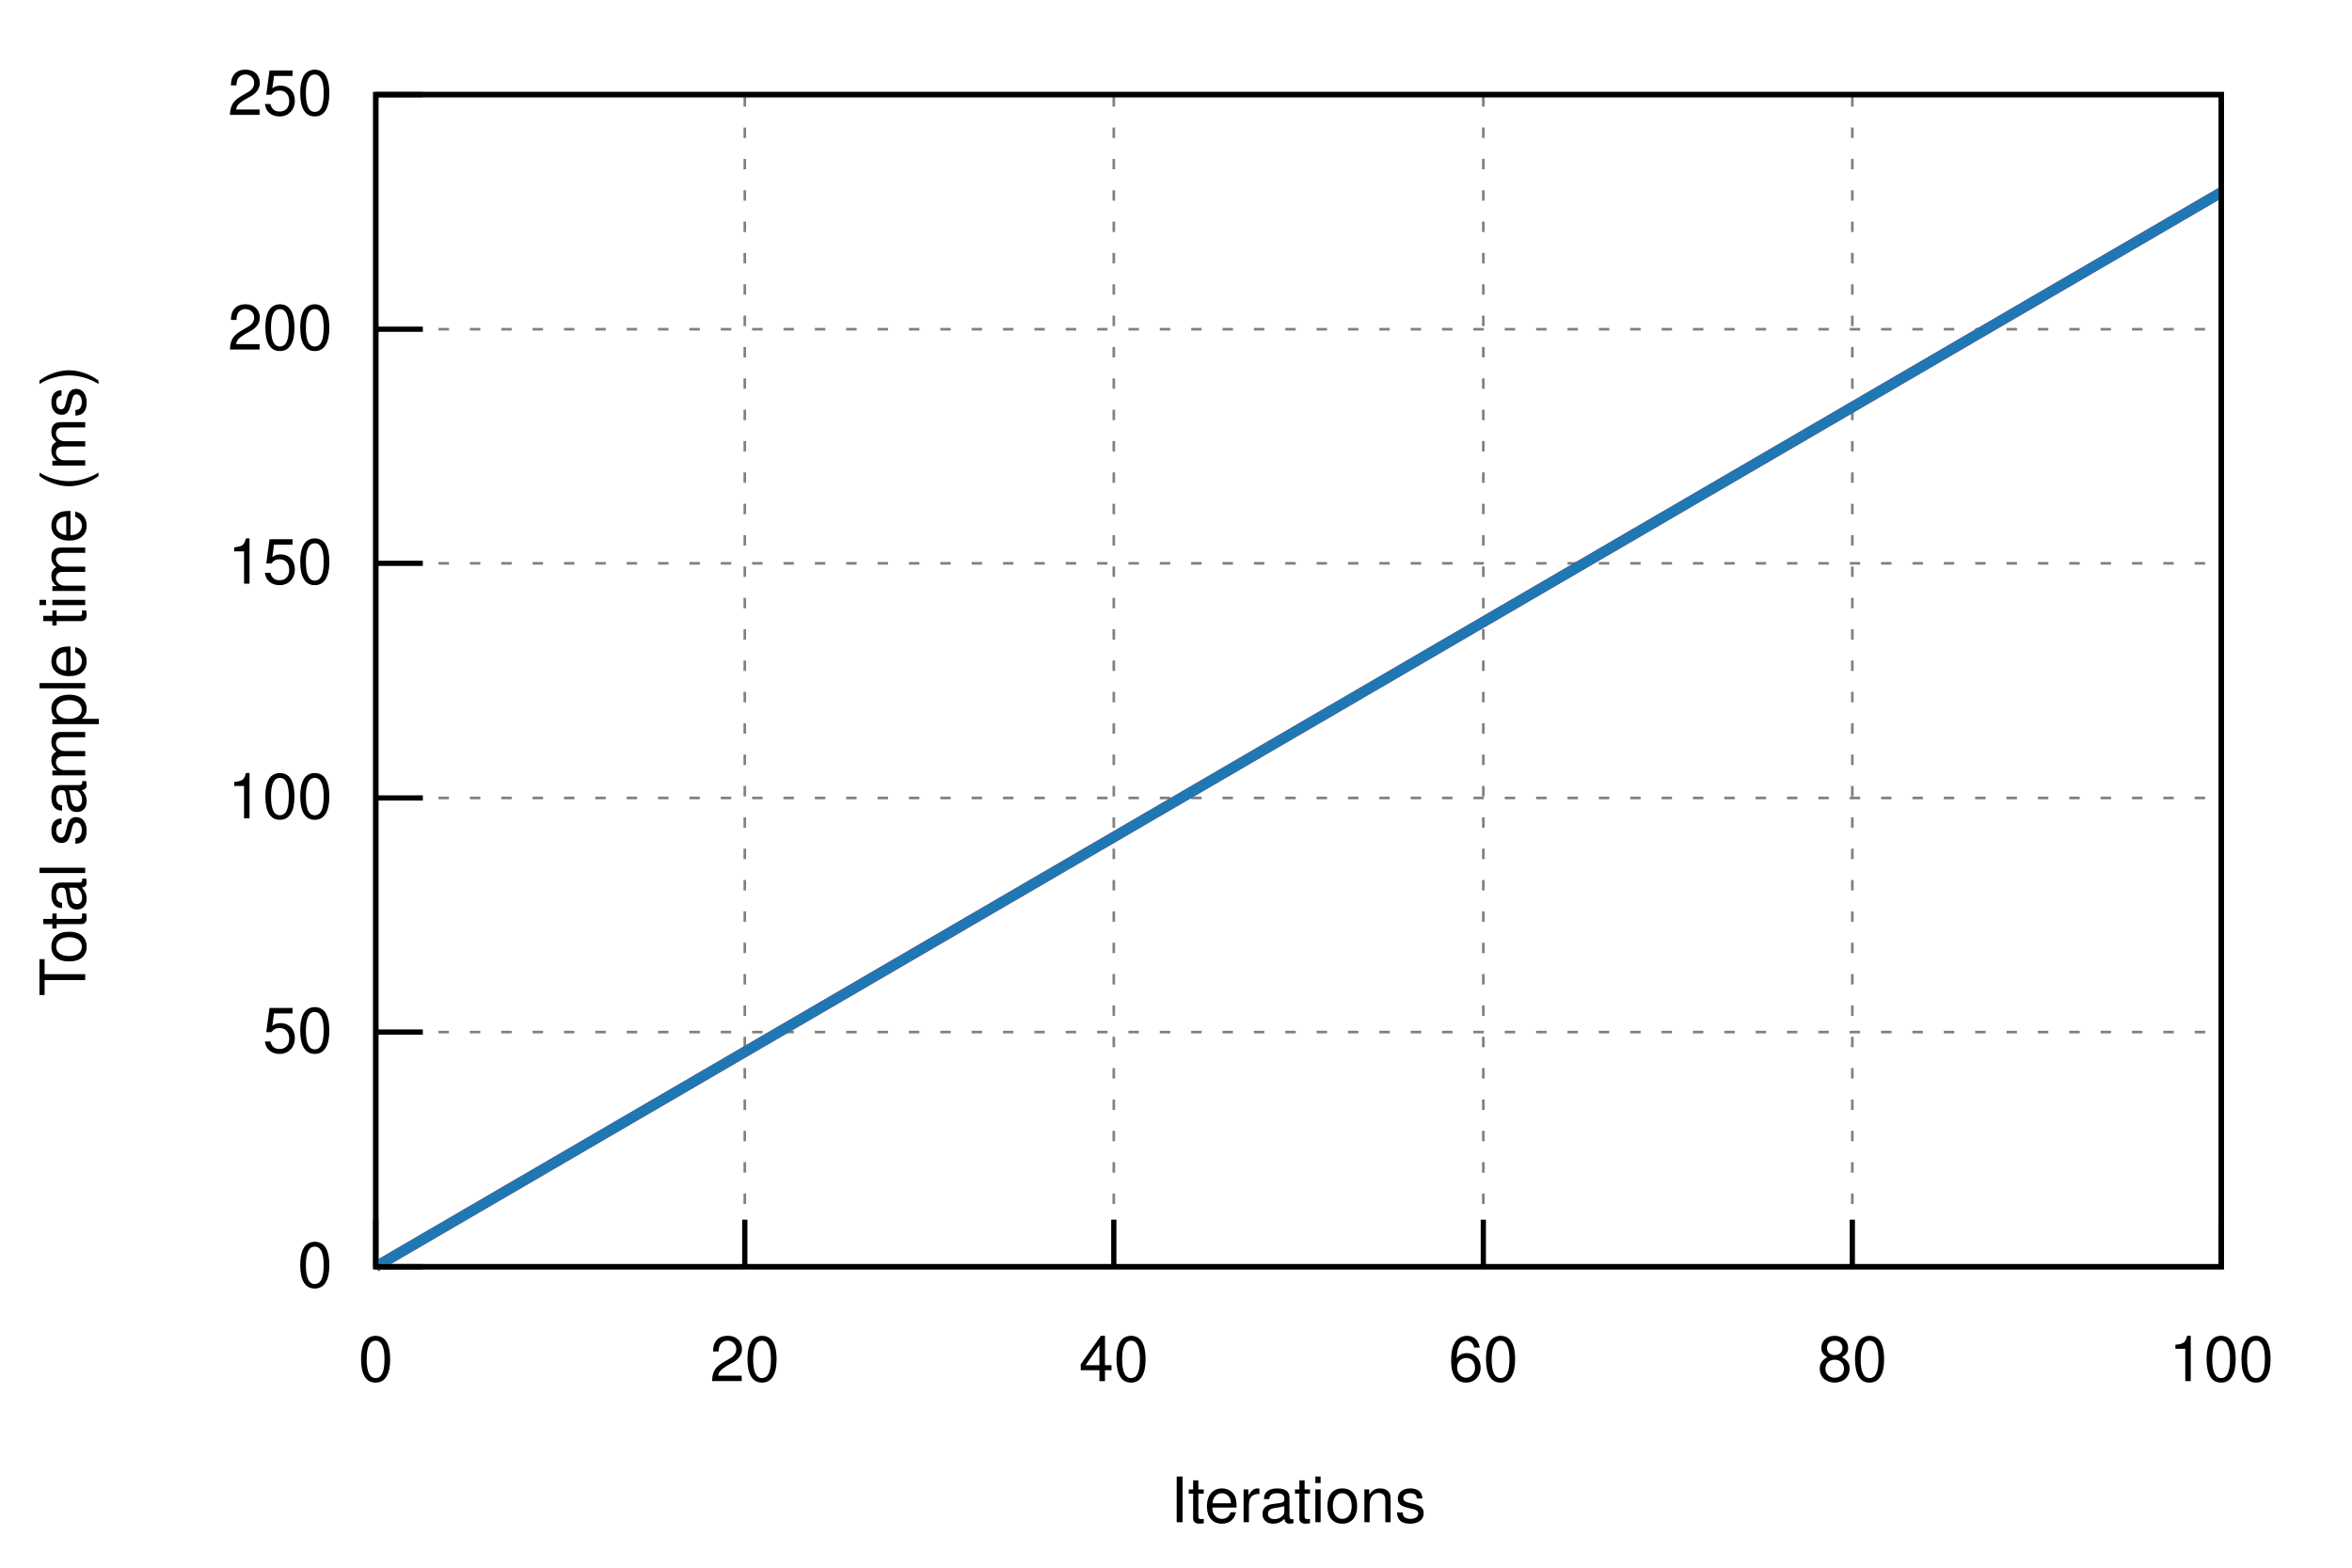
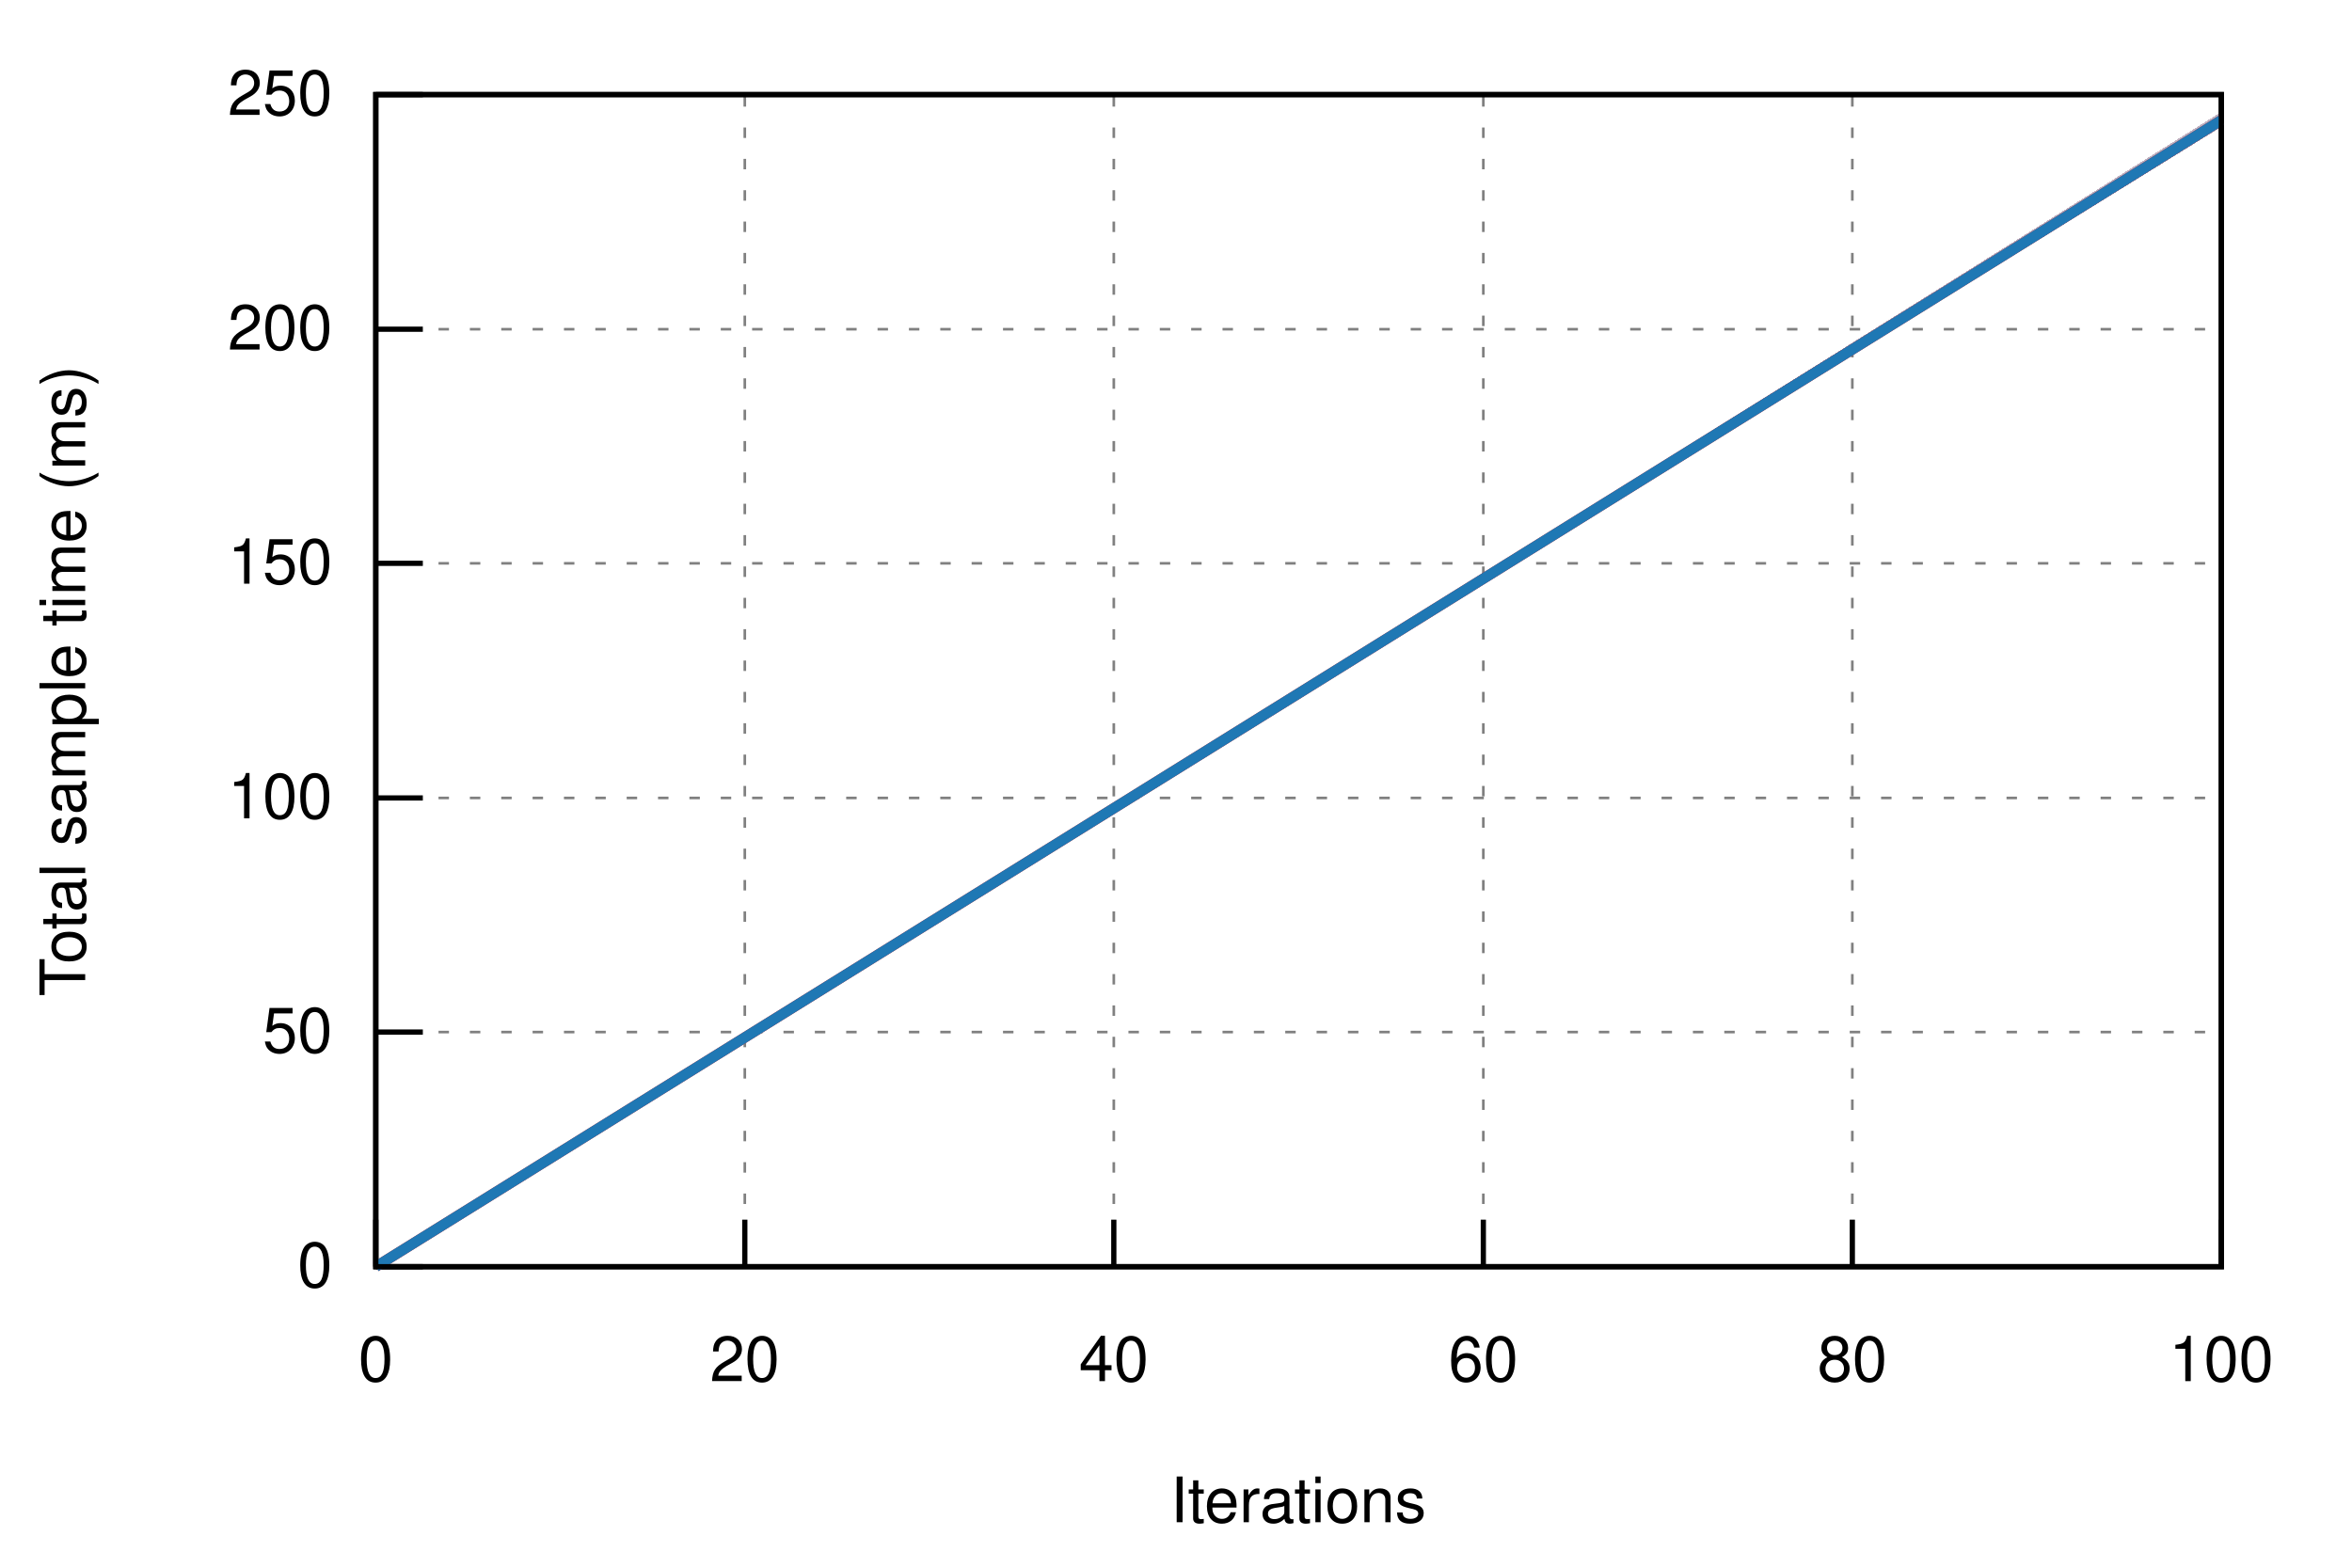
<svg xmlns="http://www.w3.org/2000/svg" xmlns:xlink="http://www.w3.org/1999/xlink" viewBox="0 0 450 300">
  <g id="gnuplot_canvas">
    <rect x="0" y="0" width="450" height="300" fill="none" />
    <defs>
      <circle id="gpDot" r="0.5" stroke-width="0.5" stroke="currentColor" />
      <path id="gpPt0" stroke-width="0.222" stroke="currentColor" d="M-1,0 h2 M0,-1 v2" />
      <path id="gpPt1" stroke-width="0.222" stroke="currentColor" d="M-1,-1 L1,1 M1,-1 L-1,1" />
      <path id="gpPt2" stroke-width="0.222" stroke="currentColor" d="M-1,0 L1,0 M0,-1 L0,1 M-1,-1 L1,1 M-1,1 L1,-1" />
      <rect id="gpPt3" stroke-width="0.222" stroke="currentColor" x="-1" y="-1" width="2" height="2" />
      <rect id="gpPt4" stroke-width="0.222" stroke="currentColor" fill="currentColor" x="-1" y="-1" width="2" height="2" />
      <circle id="gpPt5" stroke-width="0.222" stroke="currentColor" cx="0" cy="0" r="1" />
      <use xlink:href="#gpPt5" id="gpPt6" fill="currentColor" stroke="none" />
      <path id="gpPt7" stroke-width="0.222" stroke="currentColor" d="M0,-1.33 L-1.33,0.67 L1.33,0.67 z" />
      <use xlink:href="#gpPt7" id="gpPt8" fill="currentColor" stroke="none" />
      <use xlink:href="#gpPt7" id="gpPt9" stroke="currentColor" transform="rotate(180)" />
      <use xlink:href="#gpPt9" id="gpPt10" fill="currentColor" stroke="none" />
      <use xlink:href="#gpPt3" id="gpPt11" stroke="currentColor" transform="rotate(45)" />
      <use xlink:href="#gpPt11" id="gpPt12" fill="currentColor" stroke="none" />
      <path id="gpPt13" stroke-width="0.222" stroke="currentColor" d="M0,1.330 L1.265,0.411 L0.782,-1.067 L-0.782,-1.076 L-1.265,0.411 z" />
      <use xlink:href="#gpPt13" id="gpPt14" fill="currentColor" stroke="none" />
      <filter id="textbox" filterUnits="objectBoundingBox" x="0" y="0" height="1" width="1">
        <feFlood flood-color="white" flood-opacity="1" result="bgnd" />
        <feComposite in="SourceGraphic" in2="bgnd" operator="atop" />
      </filter>
      <filter id="greybox" filterUnits="objectBoundingBox" x="0" y="0" height="1" width="1">
        <feFlood flood-color="lightgrey" flood-opacity="1" result="grey" />
        <feComposite in="SourceGraphic" in2="grey" operator="atop" />
      </filter>
    </defs>
    <g fill="none" color="white" stroke="currentColor" stroke-width="1.00" stroke-linecap="butt" stroke-linejoin="miter">
</g>
    <g fill="none" color="black" stroke="currentColor" stroke-width="1.00" stroke-linecap="butt" stroke-linejoin="miter">
</g>
    <g fill="none" color="black" stroke="black" stroke-width="0.50" stroke-linecap="butt" stroke-linejoin="miter">
</g>
    <g fill="none" color="gray" stroke="currentColor" stroke-width="0.50" stroke-linecap="butt" stroke-linejoin="miter">
      <path stroke="gray" stroke-dasharray="2,4" class="gridline" d="M71.9,242.4 L425.0,242.4  " />
    </g>
    <g fill="none" color="gray" stroke="gray" stroke-width="1.00" stroke-linecap="butt" stroke-linejoin="miter">
</g>
    <g fill="none" color="black" stroke="currentColor" stroke-width="1.00" stroke-linecap="butt" stroke-linejoin="miter">
      <path stroke="black" d="M71.9,242.4 L80.9,242.4  " />
      <g transform="translate(63.6,246.3)" stroke="none" fill="black" font-family="Helvetica" font-size="12.00" text-anchor="end">
        <text>
          <tspan font-family="Helvetica"> 0</tspan>
        </text>
      </g>
    </g>
    <g fill="none" color="black" stroke="currentColor" stroke-width="1.00" stroke-linecap="butt" stroke-linejoin="miter">
</g>
    <g fill="none" color="black" stroke="black" stroke-width="0.50" stroke-linecap="butt" stroke-linejoin="miter">
</g>
    <g fill="none" color="gray" stroke="currentColor" stroke-width="0.50" stroke-linecap="butt" stroke-linejoin="miter">
      <path stroke="gray" stroke-dasharray="2,4" class="gridline" d="M71.9,197.5 L425.0,197.5  " />
    </g>
    <g fill="none" color="gray" stroke="gray" stroke-width="1.00" stroke-linecap="butt" stroke-linejoin="miter">
</g>
    <g fill="none" color="black" stroke="currentColor" stroke-width="1.00" stroke-linecap="butt" stroke-linejoin="miter">
      <path stroke="black" d="M71.9,197.5 L80.9,197.5  " />
      <g transform="translate(63.6,201.4)" stroke="none" fill="black" font-family="Helvetica" font-size="12.00" text-anchor="end">
        <text>
          <tspan font-family="Helvetica"> 50</tspan>
        </text>
      </g>
    </g>
    <g fill="none" color="black" stroke="currentColor" stroke-width="1.00" stroke-linecap="butt" stroke-linejoin="miter">
</g>
    <g fill="none" color="black" stroke="black" stroke-width="0.50" stroke-linecap="butt" stroke-linejoin="miter">
</g>
    <g fill="none" color="gray" stroke="currentColor" stroke-width="0.50" stroke-linecap="butt" stroke-linejoin="miter">
      <path stroke="gray" stroke-dasharray="2,4" class="gridline" d="M71.9,152.7 L425.0,152.7  " />
    </g>
    <g fill="none" color="gray" stroke="gray" stroke-width="1.00" stroke-linecap="butt" stroke-linejoin="miter">
</g>
    <g fill="none" color="black" stroke="currentColor" stroke-width="1.00" stroke-linecap="butt" stroke-linejoin="miter">
      <path stroke="black" d="M71.9,152.7 L80.9,152.7  " />
      <g transform="translate(63.6,156.6)" stroke="none" fill="black" font-family="Helvetica" font-size="12.00" text-anchor="end">
        <text>
          <tspan font-family="Helvetica"> 100</tspan>
        </text>
      </g>
    </g>
    <g fill="none" color="black" stroke="currentColor" stroke-width="1.00" stroke-linecap="butt" stroke-linejoin="miter">
</g>
    <g fill="none" color="black" stroke="black" stroke-width="0.50" stroke-linecap="butt" stroke-linejoin="miter">
</g>
    <g fill="none" color="gray" stroke="currentColor" stroke-width="0.50" stroke-linecap="butt" stroke-linejoin="miter">
      <path stroke="gray" stroke-dasharray="2,4" class="gridline" d="M71.9,107.8 L425.0,107.8  " />
    </g>
    <g fill="none" color="gray" stroke="gray" stroke-width="1.00" stroke-linecap="butt" stroke-linejoin="miter">
</g>
    <g fill="none" color="black" stroke="currentColor" stroke-width="1.00" stroke-linecap="butt" stroke-linejoin="miter">
      <path stroke="black" d="M71.9,107.8 L80.9,107.8  " />
      <g transform="translate(63.6,111.7)" stroke="none" fill="black" font-family="Helvetica" font-size="12.00" text-anchor="end">
        <text>
          <tspan font-family="Helvetica"> 150</tspan>
        </text>
      </g>
    </g>
    <g fill="none" color="black" stroke="currentColor" stroke-width="1.00" stroke-linecap="butt" stroke-linejoin="miter">
</g>
    <g fill="none" color="black" stroke="black" stroke-width="0.50" stroke-linecap="butt" stroke-linejoin="miter">
</g>
    <g fill="none" color="gray" stroke="currentColor" stroke-width="0.50" stroke-linecap="butt" stroke-linejoin="miter">
      <path stroke="gray" stroke-dasharray="2,4" class="gridline" d="M71.9,63.0 L425.0,63.0  " />
    </g>
    <g fill="none" color="gray" stroke="gray" stroke-width="1.00" stroke-linecap="butt" stroke-linejoin="miter">
</g>
    <g fill="none" color="black" stroke="currentColor" stroke-width="1.00" stroke-linecap="butt" stroke-linejoin="miter">
      <path stroke="black" d="M71.9,63.0 L80.9,63.0  " />
      <g transform="translate(63.6,66.9)" stroke="none" fill="black" font-family="Helvetica" font-size="12.00" text-anchor="end">
        <text>
          <tspan font-family="Helvetica"> 200</tspan>
        </text>
      </g>
    </g>
    <g fill="none" color="black" stroke="currentColor" stroke-width="1.00" stroke-linecap="butt" stroke-linejoin="miter">
</g>
    <g fill="none" color="black" stroke="black" stroke-width="0.50" stroke-linecap="butt" stroke-linejoin="miter">
</g>
    <g fill="none" color="gray" stroke="currentColor" stroke-width="0.50" stroke-linecap="butt" stroke-linejoin="miter">
      <path stroke="gray" stroke-dasharray="2,4" class="gridline" d="M71.9,18.1 L425.0,18.1  " />
    </g>
    <g fill="none" color="gray" stroke="gray" stroke-width="1.00" stroke-linecap="butt" stroke-linejoin="miter">
</g>
    <g fill="none" color="black" stroke="currentColor" stroke-width="1.00" stroke-linecap="butt" stroke-linejoin="miter">
      <path stroke="black" d="M71.9,18.1 L80.9,18.1  " />
      <g transform="translate(63.6,22.0)" stroke="none" fill="black" font-family="Helvetica" font-size="12.00" text-anchor="end">
        <text>
          <tspan font-family="Helvetica"> 250</tspan>
        </text>
      </g>
    </g>
    <g fill="none" color="black" stroke="currentColor" stroke-width="1.00" stroke-linecap="butt" stroke-linejoin="miter">
</g>
    <g fill="none" color="black" stroke="black" stroke-width="0.50" stroke-linecap="butt" stroke-linejoin="miter">
</g>
    <g fill="none" color="gray" stroke="currentColor" stroke-width="0.50" stroke-linecap="butt" stroke-linejoin="miter">
      <path stroke="gray" stroke-dasharray="2,4" class="gridline" d="M71.9,242.4 L71.9,18.1  " />
    </g>
    <g fill="none" color="gray" stroke="gray" stroke-width="1.00" stroke-linecap="butt" stroke-linejoin="miter">
</g>
    <g fill="none" color="black" stroke="currentColor" stroke-width="1.00" stroke-linecap="butt" stroke-linejoin="miter">
      <path stroke="black" d="M71.9,242.4 L71.9,233.4  " />
      <g transform="translate(71.9,264.3)" stroke="none" fill="black" font-family="Helvetica" font-size="12.00" text-anchor="middle">
        <text>
          <tspan font-family="Helvetica"> 0</tspan>
        </text>
      </g>
    </g>
    <g fill="none" color="black" stroke="currentColor" stroke-width="1.00" stroke-linecap="butt" stroke-linejoin="miter">
</g>
    <g fill="none" color="black" stroke="black" stroke-width="0.50" stroke-linecap="butt" stroke-linejoin="miter">
</g>
    <g fill="none" color="gray" stroke="currentColor" stroke-width="0.50" stroke-linecap="butt" stroke-linejoin="miter">
      <path stroke="gray" stroke-dasharray="2,4" class="gridline" d="M142.5,242.4 L142.5,18.1  " />
    </g>
    <g fill="none" color="gray" stroke="gray" stroke-width="1.00" stroke-linecap="butt" stroke-linejoin="miter">
</g>
    <g fill="none" color="black" stroke="currentColor" stroke-width="1.00" stroke-linecap="butt" stroke-linejoin="miter">
      <path stroke="black" d="M142.5,242.4 L142.5,233.4  " />
      <g transform="translate(142.5,264.3)" stroke="none" fill="black" font-family="Helvetica" font-size="12.00" text-anchor="middle">
        <text>
          <tspan font-family="Helvetica"> 20</tspan>
        </text>
      </g>
    </g>
    <g fill="none" color="black" stroke="currentColor" stroke-width="1.00" stroke-linecap="butt" stroke-linejoin="miter">
</g>
    <g fill="none" color="black" stroke="black" stroke-width="0.50" stroke-linecap="butt" stroke-linejoin="miter">
</g>
    <g fill="none" color="gray" stroke="currentColor" stroke-width="0.50" stroke-linecap="butt" stroke-linejoin="miter">
      <path stroke="gray" stroke-dasharray="2,4" class="gridline" d="M213.1,242.4 L213.1,18.1  " />
    </g>
    <g fill="none" color="gray" stroke="gray" stroke-width="1.00" stroke-linecap="butt" stroke-linejoin="miter">
</g>
    <g fill="none" color="black" stroke="currentColor" stroke-width="1.00" stroke-linecap="butt" stroke-linejoin="miter">
      <path stroke="black" d="M213.1,242.4 L213.1,233.4  " />
      <g transform="translate(213.1,264.3)" stroke="none" fill="black" font-family="Helvetica" font-size="12.00" text-anchor="middle">
        <text>
          <tspan font-family="Helvetica"> 40</tspan>
        </text>
      </g>
    </g>
    <g fill="none" color="black" stroke="currentColor" stroke-width="1.00" stroke-linecap="butt" stroke-linejoin="miter">
</g>
    <g fill="none" color="black" stroke="black" stroke-width="0.50" stroke-linecap="butt" stroke-linejoin="miter">
</g>
    <g fill="none" color="gray" stroke="currentColor" stroke-width="0.50" stroke-linecap="butt" stroke-linejoin="miter">
      <path stroke="gray" stroke-dasharray="2,4" class="gridline" d="M283.8,242.4 L283.8,18.1  " />
    </g>
    <g fill="none" color="gray" stroke="gray" stroke-width="1.00" stroke-linecap="butt" stroke-linejoin="miter">
</g>
    <g fill="none" color="black" stroke="currentColor" stroke-width="1.00" stroke-linecap="butt" stroke-linejoin="miter">
      <path stroke="black" d="M283.8,242.4 L283.8,233.4  " />
      <g transform="translate(283.8,264.3)" stroke="none" fill="black" font-family="Helvetica" font-size="12.00" text-anchor="middle">
        <text>
          <tspan font-family="Helvetica"> 60</tspan>
        </text>
      </g>
    </g>
    <g fill="none" color="black" stroke="currentColor" stroke-width="1.00" stroke-linecap="butt" stroke-linejoin="miter">
</g>
    <g fill="none" color="black" stroke="black" stroke-width="0.50" stroke-linecap="butt" stroke-linejoin="miter">
</g>
    <g fill="none" color="gray" stroke="currentColor" stroke-width="0.50" stroke-linecap="butt" stroke-linejoin="miter">
      <path stroke="gray" stroke-dasharray="2,4" class="gridline" d="M354.4,242.4 L354.4,18.1  " />
    </g>
    <g fill="none" color="gray" stroke="gray" stroke-width="1.00" stroke-linecap="butt" stroke-linejoin="miter">
</g>
    <g fill="none" color="black" stroke="currentColor" stroke-width="1.00" stroke-linecap="butt" stroke-linejoin="miter">
      <path stroke="black" d="M354.4,242.4 L354.4,233.4  " />
      <g transform="translate(354.4,264.3)" stroke="none" fill="black" font-family="Helvetica" font-size="12.00" text-anchor="middle">
        <text>
          <tspan font-family="Helvetica"> 80</tspan>
        </text>
      </g>
    </g>
    <g fill="none" color="black" stroke="currentColor" stroke-width="1.00" stroke-linecap="butt" stroke-linejoin="miter">
</g>
    <g fill="none" color="black" stroke="black" stroke-width="0.50" stroke-linecap="butt" stroke-linejoin="miter">
</g>
    <g fill="none" color="gray" stroke="currentColor" stroke-width="0.50" stroke-linecap="butt" stroke-linejoin="miter">
      <path stroke="gray" stroke-dasharray="2,4" class="gridline" d="M425.0,242.4 L425.0,18.1  " />
    </g>
    <g fill="none" color="gray" stroke="gray" stroke-width="1.00" stroke-linecap="butt" stroke-linejoin="miter">
</g>
    <g fill="none" color="black" stroke="currentColor" stroke-width="1.00" stroke-linecap="butt" stroke-linejoin="miter">
      <path stroke="black" d="M425.0,242.4 L425.0,233.4  " />
      <g transform="translate(425.0,264.3)" stroke="none" fill="black" font-family="Helvetica" font-size="12.00" text-anchor="middle">
        <text>
          <tspan font-family="Helvetica"> 100</tspan>
        </text>
      </g>
    </g>
    <g fill="none" color="black" stroke="currentColor" stroke-width="1.00" stroke-linecap="butt" stroke-linejoin="miter">
</g>
    <g fill="none" color="black" stroke="currentColor" stroke-width="1.00" stroke-linecap="butt" stroke-linejoin="miter">
      <path stroke="black" d="M71.9,18.1 L71.9,242.4 L425.0,242.4 L425.0,18.1 L71.9,18.1 Z  " />
    </g>
    <g fill="none" color="black" stroke="currentColor" stroke-width="1.00" stroke-linecap="butt" stroke-linejoin="miter">
      <g transform="translate(16.3,130.3) rotate(270)" stroke="none" fill="black" font-family="Helvetica" font-size="12.00" text-anchor="middle">
        <text>
          <tspan font-family="Helvetica">Total sample time (ms)</tspan>
        </text>
      </g>
    </g>
    <g fill="none" color="black" stroke="currentColor" stroke-width="1.00" stroke-linecap="butt" stroke-linejoin="miter">
      <g transform="translate(248.4,291.3)" stroke="none" fill="black" font-family="Helvetica" font-size="12.00" text-anchor="middle">
        <text>
          <tspan font-family="Helvetica">Iterations</tspan>
        </text>
      </g>
    </g>
    <g fill="none" color="black" stroke="currentColor" stroke-width="1.00" stroke-linecap="butt" stroke-linejoin="miter">
</g>
    <g id="gnuplot_plot_1">
      <g fill="none" color="black" stroke="currentColor" stroke-width="1.00" stroke-linecap="butt" stroke-linejoin="miter">
        <g stroke="none" shape-rendering="crispEdges">
          <polygon fill="rgb(227,  26,  28)" fill-opacity="0.25" points="71.9,242.4 71.9,242.4 71.9,242.4 " />
-           <polygon fill="rgb(227,  26,  28)" fill-opacity="0.25" points="71.9,242.4 425.0,37.6 425.0,35.9 " />
+           <polygon fill="rgb(227,  26,  28)" fill-opacity="0.25" points="71.9,242.4 425.0,24.3 425.0,21.4 " />
        </g>
      </g>
    </g>
    <g id="gnuplot_plot_2">
      <g fill="none" color="black" stroke="currentColor" stroke-width="1.00" stroke-linecap="butt" stroke-linejoin="miter">
        <g stroke="none" shape-rendering="crispEdges">
          <polygon fill="rgb( 31, 120, 180)" fill-opacity="0.25" points="71.9,242.4 71.9,242.4 71.9,242.4 " />
-           <polygon fill="rgb( 31, 120, 180)" fill-opacity="0.25" points="71.9,242.4 425.0,37.6 425.0,35.9 " />
+           <polygon fill="rgb( 31, 120, 180)" fill-opacity="0.25" points="71.9,242.4 425.0,24.3 425.0,21.4 " />
        </g>
      </g>
    </g>
    <g id="gnuplot_plot_3">
      <g fill="none" color="white" stroke="rgb( 31, 120, 180)" stroke-width="2.00" stroke-linecap="butt" stroke-linejoin="miter">
</g>
      <g fill="none" color="black" stroke="currentColor" stroke-width="2.00" stroke-linecap="butt" stroke-linejoin="miter">
-         <path stroke="rgb(227,  26,  28)" d="M71.9,242.4 L425.0,36.8  " />
+         <path stroke="rgb(227,  26,  28)" d="M71.9,242.4 L425.0,23.0  " />
      </g>
    </g>
    <g id="gnuplot_plot_4">
      <g fill="none" color="black" stroke="currentColor" stroke-width="2.00" stroke-linecap="butt" stroke-linejoin="miter">
-         <path stroke="rgb( 31, 120, 180)" d="M71.9,242.4 L425.0,36.8  " />
+         <path stroke="rgb( 31, 120, 180)" d="M71.9,242.4 L425.0,23.0  " />
      </g>
    </g>
    <g fill="none" color="black" stroke="currentColor" stroke-width="2.00" stroke-linecap="butt" stroke-linejoin="miter">
</g>
    <g fill="none" color="black" stroke="black" stroke-width="1.00" stroke-linecap="butt" stroke-linejoin="miter">
</g>
    <g fill="none" color="black" stroke="currentColor" stroke-width="1.00" stroke-linecap="butt" stroke-linejoin="miter">
      <path stroke="black" d="M71.9,18.1 L71.9,242.4 L425.0,242.4 L425.0,18.1 L71.9,18.1 Z  " />
    </g>
    <g fill="none" color="black" stroke="currentColor" stroke-width="1.00" stroke-linecap="butt" stroke-linejoin="miter">
</g>
  </g>
</svg>
